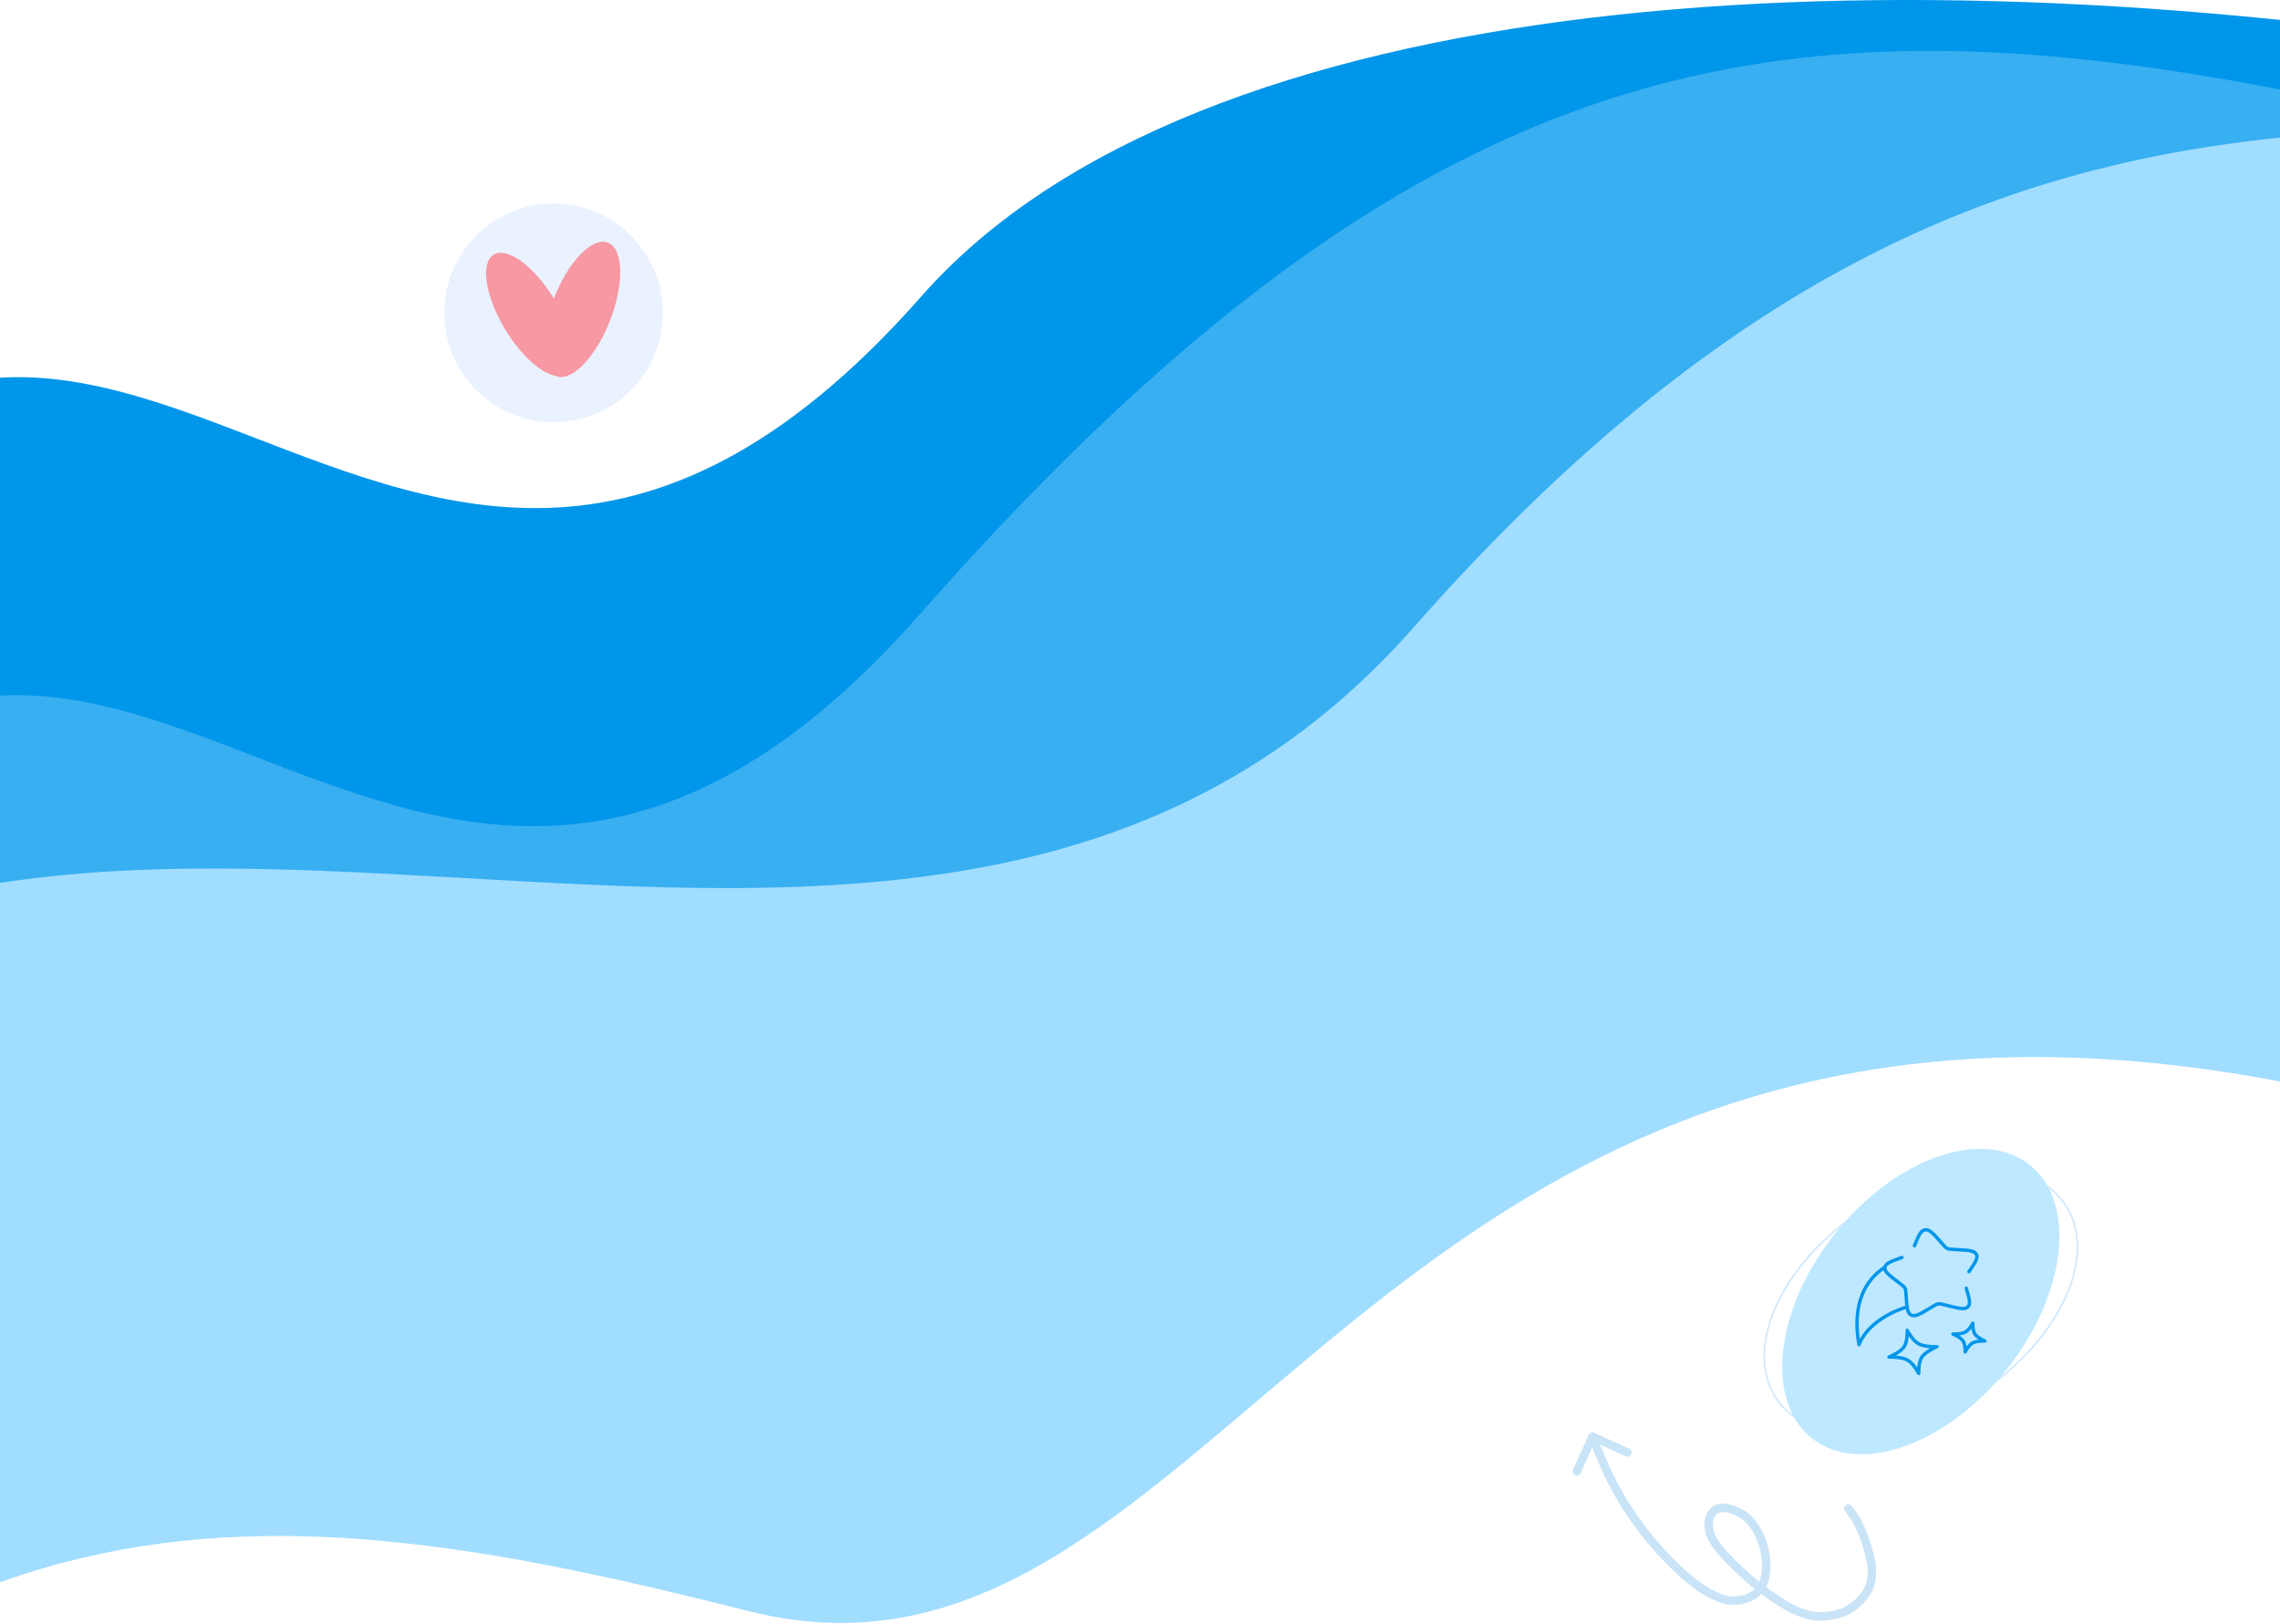
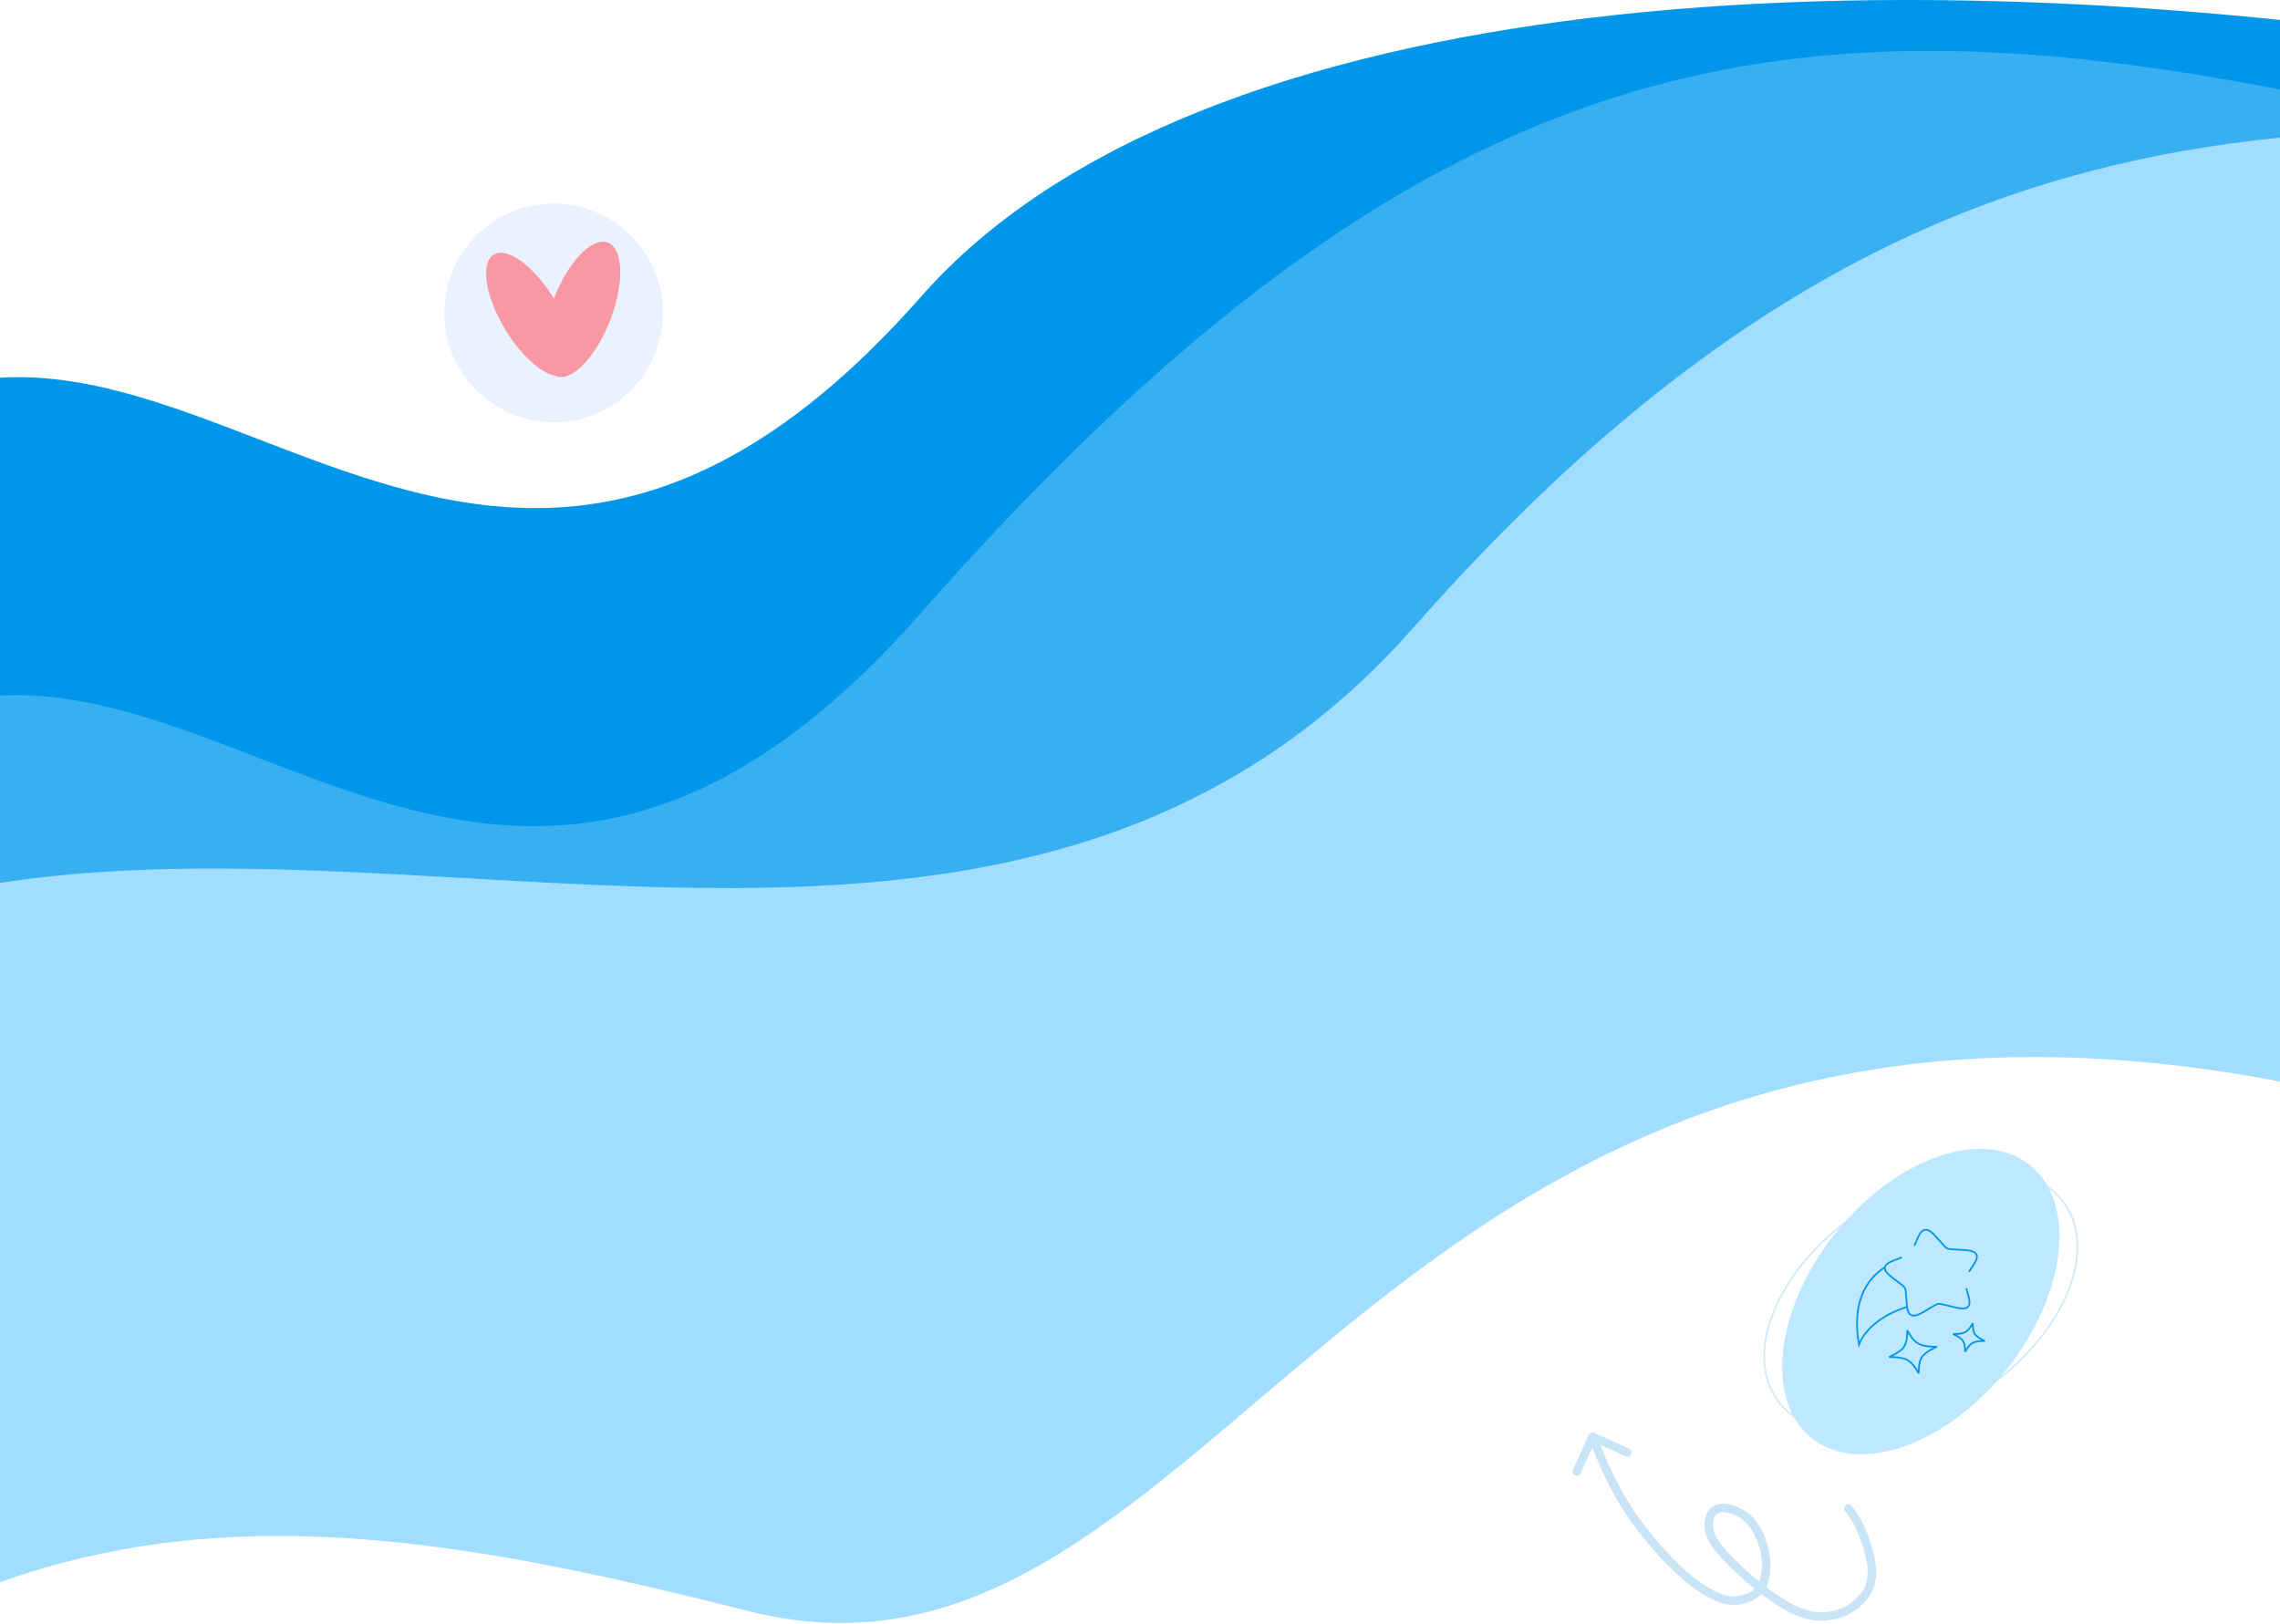
<svg xmlns="http://www.w3.org/2000/svg" width="1344" height="957" viewBox="0 0 1344 957" fill="none">
  <path d="M-218.966 885.915C-467.751 1254.41 -471.566 927.847 -218.966 428.469C33.635 -70.91 218.846 542.831 543.073 174.756C867.3 -193.319 2176.43 83.941 2338.55 418.586C2409.96 565.977 1998.07 415.762 1451.75 308.178C905.444 200.593 823.221 689.806 543.073 619.071C262.924 548.337 29.82 517.417 -218.966 885.915Z" fill="#0096EA" />
  <path d="M-219.952 1073.82C-468.755 1442.55 -472.57 1115.77 -219.952 616.081C32.666 116.387 217.889 730.514 542.139 362.208C866.388 -6.099 1088.98 -10.204 1450.88 76.124C1626.78 118.083 1997.23 603.366 1450.88 495.714C904.535 388.061 822.307 877.583 542.139 806.803C261.971 736.024 28.851 705.085 -219.952 1073.82Z" fill="#38AFF1" />
  <path d="M-320.949 1216.82C-569.737 1585.54 -573.552 1258.78 -320.949 759.107C-68.347 259.433 509.064 738.198 833.293 369.906C1157.52 1.614 1419.45 83.834 1741.98 83.834C1905.84 83.834 1896.1 746.392 1349.79 638.744C803.47 531.096 721.247 1020.6 441.096 949.821C160.945 879.044 -72.161 848.105 -320.949 1216.82Z" fill="#A1DDFF" />
  <path d="M1217.39 710.224C1227.21 724.813 1226.68 744.429 1217.76 764.422C1208.84 784.408 1191.55 804.694 1168 820.514C1144.44 836.335 1119.12 844.668 1097.24 845.373C1075.34 846.079 1056.97 839.155 1047.16 824.567C1037.35 809.978 1037.88 790.362 1046.8 770.368C1055.72 750.383 1073.01 730.097 1096.56 714.276C1120.11 698.456 1145.43 690.123 1167.32 689.417C1189.21 688.712 1207.58 695.635 1217.39 710.224Z" stroke="#D1E8FC" />
  <ellipse cx="103.029" cy="64.516" rx="103.029" ry="64.516" transform="matrix(0.624016 -0.781412 0.781532 0.623865 1017.55 807.646)" fill="#BEE8FF" />
-   <path d="M1121.1 741.374C1114.67 743.683 1111.45 744.84 1111.06 747.233C1110.67 749.627 1113.37 751.678 1118.77 755.775L1120.16 756.834C1121.7 757.999 1122.46 758.584 1122.9 759.376C1123.34 760.168 1123.4 761.083 1123.53 762.914L1123.64 764.579C1124.08 771.019 1124.3 774.238 1126.63 775.348C1128.96 776.458 1131.86 774.726 1137.65 771.256L1139.14 770.358C1140.79 769.37 1141.61 768.875 1142.55 768.743C1143.5 768.608 1144.45 768.845 1146.35 769.32L1148.09 769.752C1154.79 771.421 1158.14 772.256 1159.97 770.548C1161.8 768.841 1160.89 765.718 1159.07 759.478M1160.66 749.742C1164.36 744.336 1166.21 741.632 1165.01 739.463C1163.81 737.303 1160.35 737.103 1153.44 736.718L1151.65 736.616C1149.69 736.506 1148.71 736.451 1147.86 736.044C1147 735.638 1146.38 734.926 1145.12 733.502L1143.98 732.206C1139.56 727.194 1137.35 724.686 1134.78 725.054C1132.22 725.427 1130.99 728.427 1128.53 734.43" stroke="#0096EA" stroke-width="2" stroke-linecap="round" />
-   <path d="M1110.9 747.225C1099.89 754.462 1091.47 768.303 1095.82 792.813C1099.68 782.594 1111.32 774.412 1124.31 770.472" stroke="#0096EA" stroke-width="2" stroke-linecap="round" stroke-linejoin="round" />
-   <path d="M1124.26 784.335C1124.26 784.335 1127.25 790.224 1130.93 792.258C1134.6 794.279 1141.8 793.995 1141.8 793.995C1141.8 793.995 1135.24 796.677 1132.98 799.981C1130.73 803.286 1131.05 809.755 1131.05 809.755C1131.05 809.755 1128.06 803.866 1124.38 801.833C1120.71 799.816 1113.51 800.096 1113.51 800.096C1113.51 800.096 1120.06 797.414 1122.33 794.109C1124.58 790.804 1124.26 784.335 1124.26 784.335ZM1162.92 780.098C1162.92 780.098 1160.93 784.026 1158.48 785.377C1156.03 786.729 1151.23 786.538 1151.23 786.538C1151.23 786.538 1155.6 788.326 1157.1 790.529C1158.6 792.732 1158.39 797.045 1158.39 797.045C1158.39 797.045 1160.38 793.118 1162.83 791.766C1165.28 790.415 1170.08 790.605 1170.08 790.605C1170.08 790.605 1165.71 788.817 1164.21 786.614C1162.71 784.411 1162.92 780.098 1162.92 780.098Z" stroke="#0096EA" stroke-width="2" stroke-linejoin="round" />
+   <path d="M1121.1 741.374C1114.67 743.683 1111.45 744.84 1111.06 747.233C1110.67 749.627 1113.37 751.678 1118.77 755.775L1120.16 756.834C1121.7 757.999 1122.46 758.584 1122.9 759.376C1123.34 760.168 1123.4 761.083 1123.53 762.914L1123.64 764.579C1124.08 771.019 1124.3 774.238 1126.63 775.348C1128.96 776.458 1131.86 774.726 1137.65 771.256L1139.14 770.358C1140.79 769.37 1141.61 768.875 1142.55 768.743C1143.5 768.608 1144.45 768.845 1146.35 769.32L1148.09 769.752C1154.79 771.421 1158.14 772.256 1159.97 770.548C1161.8 768.841 1160.89 765.718 1159.07 759.478M1160.66 749.742C1164.36 744.336 1166.21 741.632 1165.01 739.463C1163.81 737.303 1160.35 737.103 1153.44 736.718L1151.65 736.616C1149.69 736.506 1148.71 736.451 1147.86 736.044C1147 735.638 1146.38 734.926 1145.12 733.502L1143.98 732.206C1139.56 727.194 1137.35 724.686 1134.78 725.054C1132.22 725.427 1130.99 728.427 1128.53 734.43" stroke="#0096EA" strokeWidth="2" strokeLinecap="round" />
+   <path d="M1110.9 747.225C1099.89 754.462 1091.47 768.303 1095.82 792.813C1099.68 782.594 1111.32 774.412 1124.31 770.472" stroke="#0096EA" strokeWidth="2" strokeLinecap="round" strokeLinejoin="round" />
+   <path d="M1124.26 784.335C1124.26 784.335 1127.25 790.224 1130.93 792.258C1134.6 794.279 1141.8 793.995 1141.8 793.995C1141.8 793.995 1135.24 796.677 1132.98 799.981C1130.73 803.286 1131.05 809.755 1131.05 809.755C1131.05 809.755 1128.06 803.866 1124.38 801.833C1120.71 799.816 1113.51 800.096 1113.51 800.096C1113.51 800.096 1120.06 797.414 1122.33 794.109C1124.58 790.804 1124.26 784.335 1124.26 784.335ZM1162.92 780.098C1162.92 780.098 1160.93 784.026 1158.48 785.377C1156.03 786.729 1151.23 786.538 1151.23 786.538C1151.23 786.538 1155.6 788.326 1157.1 790.529C1158.6 792.732 1158.39 797.045 1158.39 797.045C1158.39 797.045 1160.38 793.118 1162.83 791.766C1165.28 790.415 1170.08 790.605 1170.08 790.605C1170.08 790.605 1165.71 788.817 1164.21 786.614C1162.71 784.411 1162.92 780.098 1162.92 780.098Z" stroke="#0096EA" strokeWidth="2" strokeLinejoin="round" />
  <path d="M390.74 184.471C390.74 220.091 361.914 248.943 326.327 248.943C290.74 248.943 261.915 220.091 261.915 184.471C261.915 148.852 290.74 120 326.327 120C361.914 120 390.74 148.852 390.74 184.471Z" fill="#E9F2FE" />
  <path d="M357.428 142.762C348.147 140.424 334.564 155.127 326.513 175.982C315.45 157.957 300.514 146.268 292.094 149.59C283.243 153.097 285.149 171.922 296.335 191.731C305.554 208.033 318.215 219.844 327.312 221.567C327.742 221.752 328.234 221.936 328.725 222.059C338.314 224.458 352.45 208.71 360.44 186.809C368.368 164.908 367.078 145.223 357.49 142.762H357.428Z" fill="#F798A3" />
  <path d="M1087.63 891.025C1086.76 889.959 1086.91 888.383 1087.98 887.507C1089.04 886.63 1090.62 886.784 1091.5 887.851L1087.63 891.025ZM1103.18 922.118L1105.64 921.626L1105.66 921.732L1105.67 921.839L1103.18 922.118ZM1094.71 945.334L1096.38 947.196L1094.71 945.334ZM1074.79 952.96L1074.66 950.463L1074.79 952.96ZM1041.52 939.127L1042.96 937.084L1041.52 939.127ZM1026.68 926.884L1028.37 925.042L1026.68 926.884ZM1008.11 904.298L1010.5 903.556L1008.11 904.298ZM1026.68 892.554L1027.9 890.375L1026.68 892.554ZM1040.83 917.974L1043.31 917.68L1040.83 917.974ZM1039.08 934.329L1041.37 935.316L1039.08 934.329ZM1015 942.554L1015.86 940.205L1015 942.554ZM991.988 927.787L990.315 929.645L991.988 927.787ZM961.431 892.554L963.495 891.143L961.431 892.554ZM936.486 846.008C937.055 844.751 938.537 844.192 939.794 844.762L960.293 854.039C961.551 854.608 962.109 856.089 961.54 857.347C960.971 858.605 959.489 859.163 958.231 858.594L940.011 850.348L931.764 868.569C931.195 869.826 929.714 870.385 928.456 869.815C927.198 869.246 926.64 867.765 927.209 866.507L936.486 846.008ZM1091.5 887.851C1099.5 897.585 1103.29 909.947 1105.64 921.626L1100.73 922.609C1098.44 911.179 1094.84 899.798 1087.63 891.025L1091.5 887.851ZM1105.67 921.839C1106.34 927.817 1105.79 932.641 1104.11 936.794C1102.44 940.943 1099.71 944.209 1096.38 947.196L1093.04 943.471C1096.04 940.79 1098.18 938.124 1099.48 934.92C1100.77 931.72 1101.3 927.771 1100.7 922.396L1105.67 921.839ZM1096.38 947.196C1088.08 954.626 1078.82 955.246 1074.93 955.456L1074.66 950.463C1078.32 950.266 1086.08 949.703 1093.04 943.471L1096.38 947.196ZM1074.93 955.456C1061.67 956.172 1049.67 947.932 1040.08 941.17L1042.96 937.084C1052.83 944.047 1063.42 951.071 1074.66 950.463L1074.93 955.456ZM1040.08 941.17C1034.71 937.383 1029.74 933.089 1024.99 928.726L1028.37 925.042C1033.06 929.349 1037.84 933.477 1042.96 937.084L1040.08 941.17ZM1024.99 928.726C1022.78 926.697 1018.64 922.848 1014.76 918.547C1010.97 914.351 1007.06 909.349 1005.72 905.04L1010.5 903.556C1011.48 906.697 1014.65 910.97 1018.47 915.196C1022.19 919.316 1026.18 923.036 1028.37 925.042L1024.99 928.726ZM1005.72 905.04C1004.07 899.711 1004.27 893.227 1008.16 889.379C1012.33 885.256 1019.21 885.482 1027.9 890.375L1025.45 894.732C1017.28 890.135 1013.34 891.287 1011.68 892.935C1009.73 894.859 1009.08 898.992 1010.5 903.556L1005.72 905.04ZM1027.9 890.375C1032.51 892.97 1036.07 897.528 1038.59 902.424C1041.13 907.349 1042.74 912.859 1043.31 917.68L1038.35 918.269C1037.84 914.036 1036.41 909.102 1034.15 904.712C1031.87 900.295 1028.89 896.669 1025.45 894.732L1027.9 890.375ZM1043.31 917.68C1043.96 923.167 1043.74 929.812 1041.37 935.316L1036.78 933.343C1038.66 928.957 1038.94 923.299 1038.35 918.269L1043.31 917.68ZM1041.37 935.316C1039.16 940.456 1034.36 943.606 1029.34 945.094C1024.32 946.582 1018.65 946.547 1014.14 944.902L1015.86 940.205C1019.23 941.436 1023.78 941.525 1027.92 940.3C1032.06 939.074 1035.35 936.673 1036.78 933.343L1041.37 935.316ZM1014.14 944.902C1005.13 941.615 997.157 935.81 990.315 929.645L993.662 925.93C1000.27 931.885 1007.7 937.228 1015.86 940.205L1014.14 944.902ZM990.315 929.645C978.522 919.019 968.281 907.007 959.367 893.964L963.495 891.143C972.208 903.893 982.194 915.597 993.662 925.93L990.315 929.645ZM959.367 893.964C949.571 879.63 942.461 863.938 936.424 847.921L941.103 846.158C947.07 861.99 954.015 877.27 963.495 891.143L959.367 893.964Z" fill="#CAE4F7" />
</svg>
